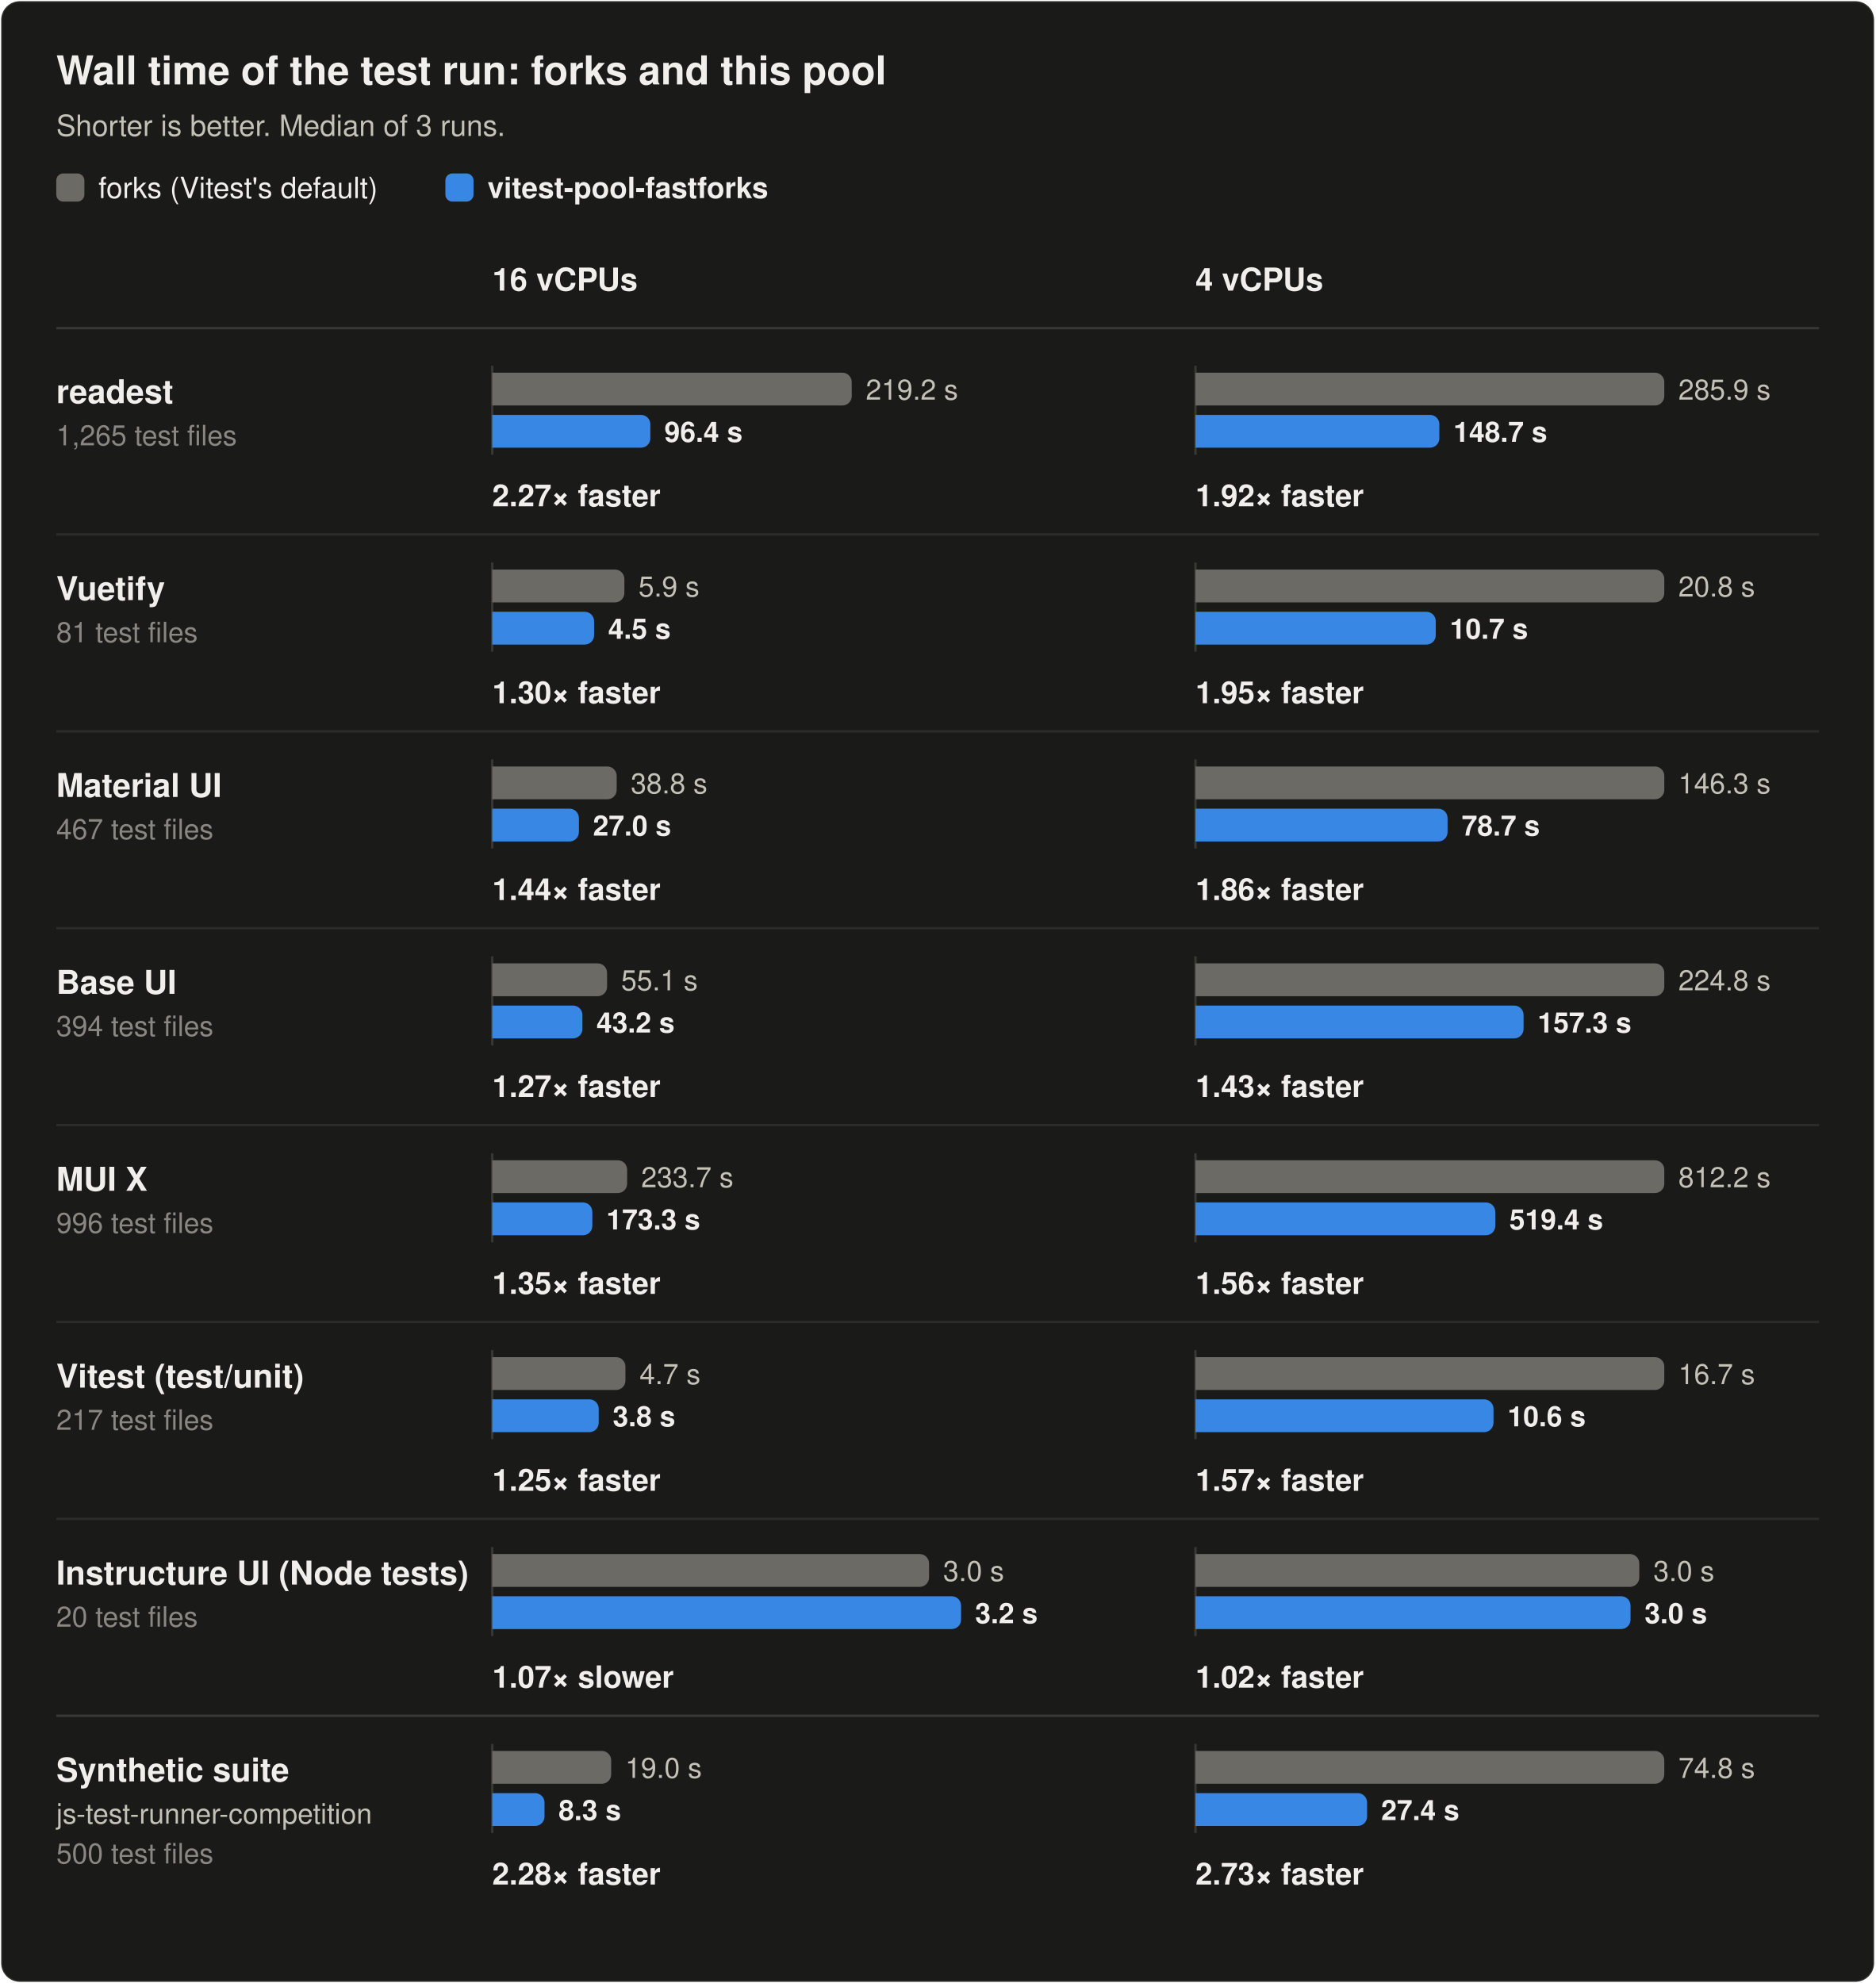
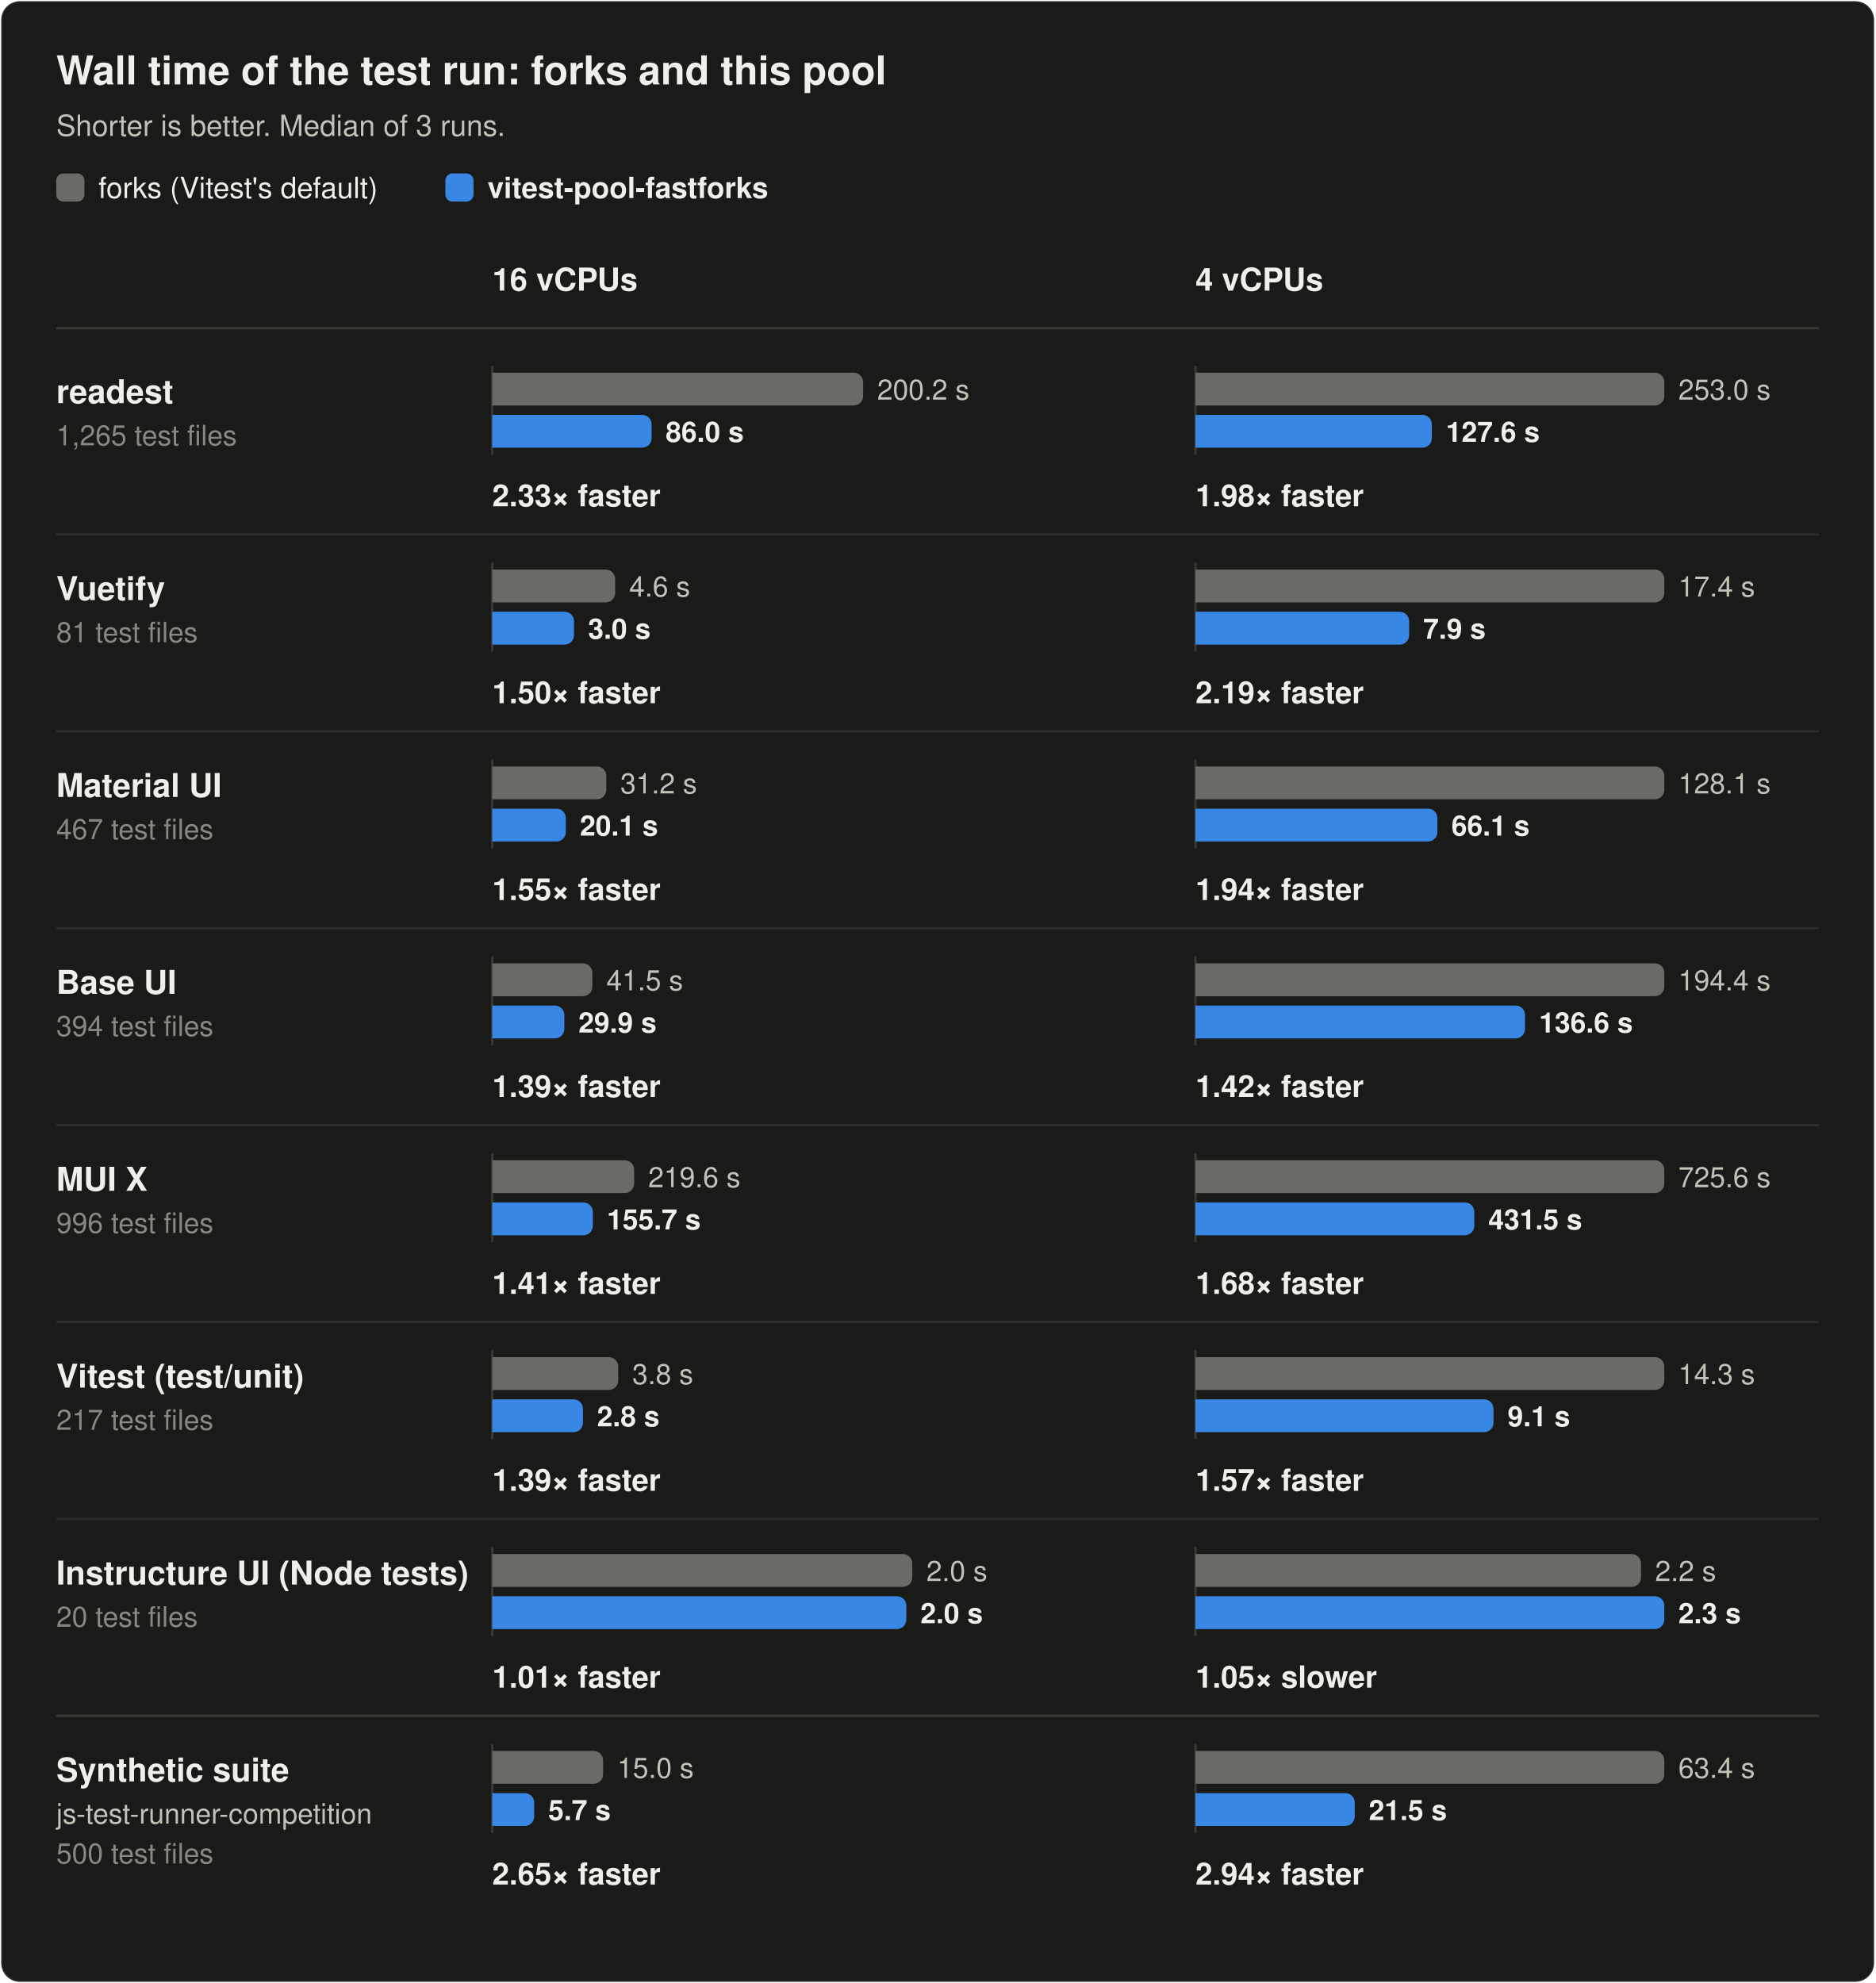
<svg xmlns="http://www.w3.org/2000/svg" width="800" height="846" viewBox="0 0 800 846" role="img" font-family="system-ui, -apple-system, &quot;Segoe UI&quot;, Helvetica, Arial, sans-serif">
  <rect x="0.5" y="0.5" width="799" height="845" rx="8" fill="#1a1a19" stroke="rgba(255,255,255,0.10)" />
  <text x="24" y="36" font-size="17" font-weight="600" fill="#f0efec" text-anchor="start">Wall time of the test run: forks and this pool</text>
  <text x="24" y="58" font-size="12.5" font-weight="400" fill="#c3c2b7" text-anchor="start">Shorter is better. Median of 3 runs.</text>
  <rect x="24" y="74" width="12" height="12" rx="3" fill="#6b6a65" />
  <text x="42" y="84.5" font-size="12.5" font-weight="400" fill="#f0efec" text-anchor="start">forks (Vitest's default)</text>
  <rect x="190" y="74" width="12" height="12" rx="3" fill="#3987e5" />
  <text x="208" y="84.5" font-size="12.5" font-weight="600" fill="#f0efec" text-anchor="start">vitest-pool-fastforks</text>
  <text x="210" y="124" font-size="13.5" font-weight="600" fill="#f0efec" text-anchor="start">16 vCPUs</text>
  <text x="510" y="124" font-size="13.5" font-weight="600" fill="#f0efec" text-anchor="start">4 vCPUs</text>
  <line x1="24" x2="776" y1="140" y2="140" stroke="#383835" />
  <text x="24" y="172" font-size="14" font-weight="600" fill="#f0efec" text-anchor="start">readest</text>
  <text x="24" y="190" font-size="12" font-weight="400" fill="#898781" text-anchor="start">1,265 test files</text>
  <line x1="210" x2="210" y1="156" y2="194" stroke="#383835" />
-   <path fill="#6b6a65" d="M210 159H359.356A4 4 0 0 1 363.356 163V169A4 4 0 0 1 359.356 173H210Z" />
-   <text x="369.356" y="170.5" font-size="12" font-weight="400" fill="#c3c2b7" text-anchor="start">219.2 s</text>
-   <path fill="#3987e5" d="M210 177H273.442A4 4 0 0 1 277.442 181V187A4 4 0 0 1 273.442 191H210Z" />
-   <text x="283.442" y="188.5" font-size="12" font-weight="600" fill="#f0efec" text-anchor="start">96.4 s</text>
-   <text x="210" y="216" font-size="13" font-weight="600" fill="#f0efec" text-anchor="start">2.27× faster</text>
+   <path fill="#6b6a65" d="M210 159H364.21A4 4 0 0 1 368.21 163V169A4 4 0 0 1 364.21 173H210Z" />
+   <text x="374.21" y="170.5" font-size="12" font-weight="400" fill="#c3c2b7" text-anchor="start">200.2 s</text>
+   <path fill="#3987e5" d="M210 177H273.968A4 4 0 0 1 277.968 181V187A4 4 0 0 1 273.968 191H210Z" />
+   <text x="283.968" y="188.5" font-size="12" font-weight="600" fill="#f0efec" text-anchor="start">86.0 s</text>
+   <text x="210" y="216" font-size="13" font-weight="600" fill="#f0efec" text-anchor="start">2.33× faster</text>
  <line x1="510" x2="510" y1="156" y2="194" stroke="#383835" />
  <path fill="#6b6a65" d="M510 159H706A4 4 0 0 1 710 163V169A4 4 0 0 1 706 173H510Z" />
-   <text x="716" y="170.5" font-size="12" font-weight="400" fill="#c3c2b7" text-anchor="start">285.9 s</text>
-   <path fill="#3987e5" d="M510 177H610.039A4 4 0 0 1 614.039 181V187A4 4 0 0 1 610.039 191H510Z" />
-   <text x="620.039" y="188.5" font-size="12" font-weight="600" fill="#f0efec" text-anchor="start">148.7 s</text>
-   <text x="510" y="216" font-size="13" font-weight="600" fill="#f0efec" text-anchor="start">1.92× faster</text>
+   <text x="716" y="170.5" font-size="12" font-weight="400" fill="#c3c2b7" text-anchor="start">253.0 s</text>
+   <path fill="#3987e5" d="M510 177H606.833A4 4 0 0 1 610.833 181V187A4 4 0 0 1 606.833 191H510Z" />
+   <text x="616.833" y="188.5" font-size="12" font-weight="600" fill="#f0efec" text-anchor="start">127.6 s</text>
+   <text x="510" y="216" font-size="13" font-weight="600" fill="#f0efec" text-anchor="start">1.98× faster</text>
  <line x1="24" x2="776" y1="228" y2="228" stroke="#2c2c2a" />
  <text x="24" y="256" font-size="14" font-weight="600" fill="#f0efec" text-anchor="start">Vuetify</text>
  <text x="24" y="274" font-size="12" font-weight="400" fill="#898781" text-anchor="start">81 test files</text>
  <line x1="210" x2="210" y1="240" y2="278" stroke="#383835" />
-   <path fill="#6b6a65" d="M210 243H262.368A4 4 0 0 1 266.368 247V253A4 4 0 0 1 262.368 257H210Z" />
-   <text x="272.368" y="254.5" font-size="12" font-weight="400" fill="#c3c2b7" text-anchor="start">5.9 s</text>
-   <path fill="#3987e5" d="M210 261H249.45A4 4 0 0 1 253.45 265V271A4 4 0 0 1 249.45 275H210Z" />
-   <text x="259.45" y="272.5" font-size="12" font-weight="600" fill="#f0efec" text-anchor="start">4.5 s</text>
-   <text x="210" y="300" font-size="13" font-weight="600" fill="#f0efec" text-anchor="start">1.30× faster</text>
+   <path fill="#6b6a65" d="M210 243H258.421A4 4 0 0 1 262.421 247V253A4 4 0 0 1 258.421 257H210Z" />
+   <text x="268.421" y="254.5" font-size="12" font-weight="400" fill="#c3c2b7" text-anchor="start">4.6 s</text>
+   <path fill="#3987e5" d="M210 261H240.879A4 4 0 0 1 244.879 265V271A4 4 0 0 1 240.879 275H210Z" />
+   <text x="250.879" y="272.5" font-size="12" font-weight="600" fill="#f0efec" text-anchor="start">3.0 s</text>
+   <text x="210" y="300" font-size="13" font-weight="600" fill="#f0efec" text-anchor="start">1.50× faster</text>
  <line x1="510" x2="510" y1="240" y2="278" stroke="#383835" />
  <path fill="#6b6a65" d="M510 243H706A4 4 0 0 1 710 247V253A4 4 0 0 1 706 257H510Z" />
-   <text x="716" y="254.5" font-size="12" font-weight="400" fill="#c3c2b7" text-anchor="start">20.8 s</text>
-   <path fill="#3987e5" d="M510 261H608.507A4 4 0 0 1 612.507 265V271A4 4 0 0 1 608.507 275H510Z" />
-   <text x="618.507" y="272.5" font-size="12" font-weight="600" fill="#f0efec" text-anchor="start">10.7 s</text>
-   <text x="510" y="300" font-size="13" font-weight="600" fill="#f0efec" text-anchor="start">1.95× faster</text>
+   <text x="716" y="254.5" font-size="12" font-weight="400" fill="#c3c2b7" text-anchor="start">17.4 s</text>
+   <path fill="#3987e5" d="M510 261H597.142A4 4 0 0 1 601.142 265V271A4 4 0 0 1 597.142 275H510Z" />
+   <text x="607.142" y="272.5" font-size="12" font-weight="600" fill="#f0efec" text-anchor="start">7.9 s</text>
+   <text x="510" y="300" font-size="13" font-weight="600" fill="#f0efec" text-anchor="start">2.19× faster</text>
  <line x1="24" x2="776" y1="312" y2="312" stroke="#2c2c2a" />
  <text x="24" y="340" font-size="14" font-weight="600" fill="#f0efec" text-anchor="start">Material UI</text>
  <text x="24" y="358" font-size="12" font-weight="400" fill="#898781" text-anchor="start">467 test files</text>
  <line x1="210" x2="210" y1="324" y2="362" stroke="#383835" />
-   <path fill="#6b6a65" d="M210 327H259.081A4 4 0 0 1 263.081 331V337A4 4 0 0 1 259.081 341H210Z" />
-   <text x="269.081" y="338.5" font-size="12" font-weight="400" fill="#c3c2b7" text-anchor="start">38.8 s</text>
-   <path fill="#3987e5" d="M210 345H242.967A4 4 0 0 1 246.967 349V355A4 4 0 0 1 242.967 359H210Z" />
-   <text x="252.967" y="356.5" font-size="12" font-weight="600" fill="#f0efec" text-anchor="start">27.0 s</text>
-   <text x="210" y="384" font-size="13" font-weight="600" fill="#f0efec" text-anchor="start">1.44× faster</text>
+   <path fill="#6b6a65" d="M210 327H254.645A4 4 0 0 1 258.645 331V337A4 4 0 0 1 254.645 341H210Z" />
+   <text x="264.645" y="338.5" font-size="12" font-weight="400" fill="#c3c2b7" text-anchor="start">31.2 s</text>
+   <path fill="#3987e5" d="M210 345H237.392A4 4 0 0 1 241.392 349V355A4 4 0 0 1 237.392 359H210Z" />
+   <text x="247.392" y="356.5" font-size="12" font-weight="600" fill="#f0efec" text-anchor="start">20.1 s</text>
+   <text x="210" y="384" font-size="13" font-weight="600" fill="#f0efec" text-anchor="start">1.55× faster</text>
  <line x1="510" x2="510" y1="324" y2="362" stroke="#383835" />
  <path fill="#6b6a65" d="M510 327H706A4 4 0 0 1 710 331V337A4 4 0 0 1 706 341H510Z" />
-   <text x="716" y="338.5" font-size="12" font-weight="400" fill="#c3c2b7" text-anchor="start">146.3 s</text>
-   <path fill="#3987e5" d="M510 345H613.549A4 4 0 0 1 617.549 349V355A4 4 0 0 1 613.549 359H510Z" />
-   <text x="623.549" y="356.5" font-size="12" font-weight="600" fill="#f0efec" text-anchor="start">78.7 s</text>
-   <text x="510" y="384" font-size="13" font-weight="600" fill="#f0efec" text-anchor="start">1.86× faster</text>
+   <text x="716" y="338.5" font-size="12" font-weight="400" fill="#c3c2b7" text-anchor="start">128.1 s</text>
+   <path fill="#3987e5" d="M510 345H609.198A4 4 0 0 1 613.198 349V355A4 4 0 0 1 609.198 359H510Z" />
+   <text x="619.198" y="356.5" font-size="12" font-weight="600" fill="#f0efec" text-anchor="start">66.1 s</text>
+   <text x="510" y="384" font-size="13" font-weight="600" fill="#f0efec" text-anchor="start">1.94× faster</text>
  <line x1="24" x2="776" y1="396" y2="396" stroke="#2c2c2a" />
  <text x="24" y="424" font-size="14" font-weight="600" fill="#f0efec" text-anchor="start">Base UI</text>
  <text x="24" y="442" font-size="12" font-weight="400" fill="#898781" text-anchor="start">394 test files</text>
  <line x1="210" x2="210" y1="408" y2="446" stroke="#383835" />
-   <path fill="#6b6a65" d="M210 411H254.981A4 4 0 0 1 258.981 415V421A4 4 0 0 1 254.981 425H210Z" />
-   <text x="264.981" y="422.5" font-size="12" font-weight="400" fill="#c3c2b7" text-anchor="start">55.1 s</text>
-   <path fill="#3987e5" d="M210 429H244.462A4 4 0 0 1 248.462 433V439A4 4 0 0 1 244.462 443H210Z" />
-   <text x="254.462" y="440.5" font-size="12" font-weight="600" fill="#f0efec" text-anchor="start">43.2 s</text>
-   <text x="210" y="468" font-size="13" font-weight="600" fill="#f0efec" text-anchor="start">1.27× faster</text>
+   <path fill="#6b6a65" d="M210 411H248.696A4 4 0 0 1 252.696 415V421A4 4 0 0 1 248.696 425H210Z" />
+   <text x="258.696" y="422.5" font-size="12" font-weight="400" fill="#c3c2b7" text-anchor="start">41.5 s</text>
+   <path fill="#3987e5" d="M210 429H236.753A4 4 0 0 1 240.753 433V439A4 4 0 0 1 236.753 443H210Z" />
+   <text x="246.753" y="440.5" font-size="12" font-weight="600" fill="#f0efec" text-anchor="start">29.9 s</text>
+   <text x="210" y="468" font-size="13" font-weight="600" fill="#f0efec" text-anchor="start">1.39× faster</text>
  <line x1="510" x2="510" y1="408" y2="446" stroke="#383835" />
  <path fill="#6b6a65" d="M510 411H706A4 4 0 0 1 710 415V421A4 4 0 0 1 706 425H510Z" />
-   <text x="716" y="422.5" font-size="12" font-weight="400" fill="#c3c2b7" text-anchor="start">224.8 s</text>
-   <path fill="#3987e5" d="M510 429H645.967A4 4 0 0 1 649.967 433V439A4 4 0 0 1 645.967 443H510Z" />
-   <text x="655.967" y="440.5" font-size="12" font-weight="600" fill="#f0efec" text-anchor="start">157.3 s</text>
-   <text x="510" y="468" font-size="13" font-weight="600" fill="#f0efec" text-anchor="start">1.43× faster</text>
+   <text x="716" y="422.5" font-size="12" font-weight="400" fill="#c3c2b7" text-anchor="start">194.4 s</text>
+   <path fill="#3987e5" d="M510 429H646.574A4 4 0 0 1 650.574 433V439A4 4 0 0 1 646.574 443H510Z" />
+   <text x="656.574" y="440.5" font-size="12" font-weight="600" fill="#f0efec" text-anchor="start">136.6 s</text>
+   <text x="510" y="468" font-size="13" font-weight="600" fill="#f0efec" text-anchor="start">1.42× faster</text>
  <line x1="24" x2="776" y1="480" y2="480" stroke="#2c2c2a" />
  <text x="24" y="508" font-size="14" font-weight="600" fill="#f0efec" text-anchor="start">MUI X</text>
  <text x="24" y="526" font-size="12" font-weight="400" fill="#898781" text-anchor="start">996 test files</text>
  <line x1="210" x2="210" y1="492" y2="530" stroke="#383835" />
-   <path fill="#6b6a65" d="M210 495H263.542A4 4 0 0 1 267.542 499V505A4 4 0 0 1 263.542 509H210Z" />
-   <text x="273.542" y="506.5" font-size="12" font-weight="400" fill="#c3c2b7" text-anchor="start">233.7 s</text>
-   <path fill="#3987e5" d="M210 513H248.688A4 4 0 0 1 252.688 517V523A4 4 0 0 1 248.688 527H210Z" />
-   <text x="258.688" y="524.5" font-size="12" font-weight="600" fill="#f0efec" text-anchor="start">173.3 s</text>
-   <text x="210" y="552" font-size="13" font-weight="600" fill="#f0efec" text-anchor="start">1.35× faster</text>
+   <path fill="#6b6a65" d="M210 495H266.529A4 4 0 0 1 270.529 499V505A4 4 0 0 1 266.529 509H210Z" />
+   <text x="276.529" y="506.5" font-size="12" font-weight="400" fill="#c3c2b7" text-anchor="start">219.6 s</text>
+   <path fill="#3987e5" d="M210 513H248.907A4 4 0 0 1 252.907 517V523A4 4 0 0 1 248.907 527H210Z" />
+   <text x="258.907" y="524.5" font-size="12" font-weight="600" fill="#f0efec" text-anchor="start">155.7 s</text>
+   <text x="210" y="552" font-size="13" font-weight="600" fill="#f0efec" text-anchor="start">1.41× faster</text>
  <line x1="510" x2="510" y1="492" y2="530" stroke="#383835" />
  <path fill="#6b6a65" d="M510 495H706A4 4 0 0 1 710 499V505A4 4 0 0 1 706 509H510Z" />
-   <text x="716" y="506.5" font-size="12" font-weight="400" fill="#c3c2b7" text-anchor="start">812.2 s</text>
-   <path fill="#3987e5" d="M510 513H633.899A4 4 0 0 1 637.899 517V523A4 4 0 0 1 633.899 527H510Z" />
-   <text x="643.899" y="524.5" font-size="12" font-weight="600" fill="#f0efec" text-anchor="start">519.4 s</text>
-   <text x="510" y="552" font-size="13" font-weight="600" fill="#f0efec" text-anchor="start">1.56× faster</text>
+   <text x="716" y="506.5" font-size="12" font-weight="400" fill="#c3c2b7" text-anchor="start">725.6 s</text>
+   <path fill="#3987e5" d="M510 513H624.937A4 4 0 0 1 628.937 517V523A4 4 0 0 1 624.937 527H510Z" />
+   <text x="634.937" y="524.5" font-size="12" font-weight="600" fill="#f0efec" text-anchor="start">431.5 s</text>
+   <text x="510" y="552" font-size="13" font-weight="600" fill="#f0efec" text-anchor="start">1.68× faster</text>
  <line x1="24" x2="776" y1="564" y2="564" stroke="#2c2c2a" />
  <text x="24" y="592" font-size="14" font-weight="600" fill="#f0efec" text-anchor="start">Vitest (test/unit)</text>
  <text x="24" y="610" font-size="12" font-weight="400" fill="#898781" text-anchor="start">217 test files</text>
  <line x1="210" x2="210" y1="576" y2="614" stroke="#383835" />
-   <path fill="#6b6a65" d="M210 579H262.812A4 4 0 0 1 266.812 583V589A4 4 0 0 1 262.812 593H210Z" />
-   <text x="272.812" y="590.5" font-size="12" font-weight="400" fill="#c3c2b7" text-anchor="start">4.7 s</text>
-   <path fill="#3987e5" d="M210 597H251.414A4 4 0 0 1 255.414 601V607A4 4 0 0 1 251.414 611H210Z" />
-   <text x="261.414" y="608.5" font-size="12" font-weight="600" fill="#f0efec" text-anchor="start">3.8 s</text>
-   <text x="210" y="636" font-size="13" font-weight="600" fill="#f0efec" text-anchor="start">1.25× faster</text>
+   <path fill="#6b6a65" d="M210 579H259.717A4 4 0 0 1 263.717 583V589A4 4 0 0 1 259.717 593H210Z" />
+   <text x="269.717" y="590.5" font-size="12" font-weight="400" fill="#c3c2b7" text-anchor="start">3.8 s</text>
+   <path fill="#3987e5" d="M210 597H244.696A4 4 0 0 1 248.696 601V607A4 4 0 0 1 244.696 611H210Z" />
+   <text x="254.696" y="608.5" font-size="12" font-weight="600" fill="#f0efec" text-anchor="start">2.8 s</text>
+   <text x="210" y="636" font-size="13" font-weight="600" fill="#f0efec" text-anchor="start">1.39× faster</text>
  <line x1="510" x2="510" y1="576" y2="614" stroke="#383835" />
  <path fill="#6b6a65" d="M510 579H706A4 4 0 0 1 710 583V589A4 4 0 0 1 706 593H510Z" />
-   <text x="716" y="590.5" font-size="12" font-weight="400" fill="#c3c2b7" text-anchor="start">16.7 s</text>
-   <path fill="#3987e5" d="M510 597H633.134A4 4 0 0 1 637.134 601V607A4 4 0 0 1 633.134 611H510Z" />
-   <text x="643.134" y="608.5" font-size="12" font-weight="600" fill="#f0efec" text-anchor="start">10.6 s</text>
+   <text x="716" y="590.5" font-size="12" font-weight="400" fill="#c3c2b7" text-anchor="start">14.3 s</text>
+   <path fill="#3987e5" d="M510 597H633.139A4 4 0 0 1 637.139 601V607A4 4 0 0 1 633.139 611H510Z" />
+   <text x="643.139" y="608.5" font-size="12" font-weight="600" fill="#f0efec" text-anchor="start">9.1 s</text>
  <text x="510" y="636" font-size="13" font-weight="600" fill="#f0efec" text-anchor="start">1.57× faster</text>
  <line x1="24" x2="776" y1="648" y2="648" stroke="#2c2c2a" />
  <text x="24" y="676" font-size="14" font-weight="600" fill="#f0efec" text-anchor="start">Instructure UI (Node tests)</text>
  <text x="24" y="694" font-size="12" font-weight="400" fill="#898781" text-anchor="start">20 test files</text>
  <line x1="210" x2="210" y1="660" y2="698" stroke="#383835" />
-   <path fill="#6b6a65" d="M210 663H392.347A4 4 0 0 1 396.347 667V673A4 4 0 0 1 392.347 677H210Z" />
-   <text x="402.347" y="674.5" font-size="12" font-weight="400" fill="#c3c2b7" text-anchor="start">3.0 s</text>
-   <path fill="#3987e5" d="M210 681H406A4 4 0 0 1 410 685V691A4 4 0 0 1 406 695H210Z" />
-   <text x="416" y="692.5" font-size="12" font-weight="600" fill="#f0efec" text-anchor="start">3.2 s</text>
-   <text x="210" y="720" font-size="13" font-weight="600" fill="#f0efec" text-anchor="start">1.07× slower</text>
+   <path fill="#6b6a65" d="M210 663H385.192A4 4 0 0 1 389.192 667V673A4 4 0 0 1 385.192 677H210Z" />
+   <text x="395.192" y="674.5" font-size="12" font-weight="400" fill="#c3c2b7" text-anchor="start">2.0 s</text>
+   <path fill="#3987e5" d="M210 681H382.646A4 4 0 0 1 386.646 685V691A4 4 0 0 1 382.646 695H210Z" />
+   <text x="392.646" y="692.5" font-size="12" font-weight="600" fill="#f0efec" text-anchor="start">2.0 s</text>
+   <text x="210" y="720" font-size="13" font-weight="600" fill="#f0efec" text-anchor="start">1.01× faster</text>
  <line x1="510" x2="510" y1="660" y2="698" stroke="#383835" />
-   <path fill="#6b6a65" d="M510 663H695.339A4 4 0 0 1 699.339 667V673A4 4 0 0 1 695.339 677H510Z" />
-   <text x="705.339" y="674.5" font-size="12" font-weight="400" fill="#c3c2b7" text-anchor="start">3.0 s</text>
-   <path fill="#3987e5" d="M510 681H691.599A4 4 0 0 1 695.599 685V691A4 4 0 0 1 691.599 695H510Z" />
-   <text x="701.599" y="692.5" font-size="12" font-weight="600" fill="#f0efec" text-anchor="start">3.0 s</text>
-   <text x="510" y="720" font-size="13" font-weight="600" fill="#f0efec" text-anchor="start">1.02× faster</text>
+   <path fill="#6b6a65" d="M510 663H696.079A4 4 0 0 1 700.079 667V673A4 4 0 0 1 696.079 677H510Z" />
+   <text x="706.079" y="674.5" font-size="12" font-weight="400" fill="#c3c2b7" text-anchor="start">2.2 s</text>
+   <path fill="#3987e5" d="M510 681H706A4 4 0 0 1 710 685V691A4 4 0 0 1 706 695H510Z" />
+   <text x="716" y="692.5" font-size="12" font-weight="600" fill="#f0efec" text-anchor="start">2.3 s</text>
+   <text x="510" y="720" font-size="13" font-weight="600" fill="#f0efec" text-anchor="start">1.05× slower</text>
  <line x1="24" x2="776" y1="732" y2="732" stroke="#383835" />
  <text x="24" y="760" font-size="14" font-weight="600" fill="#f0efec" text-anchor="start">Synthetic suite</text>
  <text x="24" y="778" font-size="12" font-weight="400" fill="#c3c2b7" text-anchor="start">js-test-runner-competition</text>
  <text x="24" y="795" font-size="12" font-weight="400" fill="#898781" text-anchor="start">500 test files</text>
  <line x1="210" x2="210" y1="744" y2="782" stroke="#383835" />
-   <path fill="#6b6a65" d="M210 747H256.733A4 4 0 0 1 260.733 751V757A4 4 0 0 1 256.733 761H210Z" />
-   <text x="266.733" y="758.5" font-size="12" font-weight="400" fill="#c3c2b7" text-anchor="start">19.0 s</text>
-   <path fill="#3987e5" d="M210 765H228.292A4 4 0 0 1 232.292 769V775A4 4 0 0 1 228.292 779H210Z" />
-   <text x="238.292" y="776.5" font-size="12" font-weight="600" fill="#f0efec" text-anchor="start">8.3 s</text>
-   <text x="210" y="804" font-size="13" font-weight="600" fill="#f0efec" text-anchor="start">2.28× faster</text>
+   <path fill="#6b6a65" d="M210 747H253.29A4 4 0 0 1 257.29 751V757A4 4 0 0 1 253.29 761H210Z" />
+   <text x="263.29" y="758.5" font-size="12" font-weight="400" fill="#c3c2b7" text-anchor="start">15.0 s</text>
+   <path fill="#3987e5" d="M210 765H223.878A4 4 0 0 1 227.878 769V775A4 4 0 0 1 223.878 779H210Z" />
+   <text x="233.878" y="776.5" font-size="12" font-weight="600" fill="#f0efec" text-anchor="start">5.7 s</text>
+   <text x="210" y="804" font-size="13" font-weight="600" fill="#f0efec" text-anchor="start">2.65× faster</text>
  <line x1="510" x2="510" y1="744" y2="782" stroke="#383835" />
  <path fill="#6b6a65" d="M510 747H706A4 4 0 0 1 710 751V757A4 4 0 0 1 706 761H510Z" />
-   <text x="716" y="758.5" font-size="12" font-weight="400" fill="#c3c2b7" text-anchor="start">74.8 s</text>
-   <path fill="#3987e5" d="M510 765H579.215A4 4 0 0 1 583.215 769V775A4 4 0 0 1 579.215 779H510Z" />
-   <text x="589.215" y="776.5" font-size="12" font-weight="600" fill="#f0efec" text-anchor="start">27.4 s</text>
-   <text x="510" y="804" font-size="13" font-weight="600" fill="#f0efec" text-anchor="start">2.73× faster</text>
+   <text x="716" y="758.5" font-size="12" font-weight="400" fill="#c3c2b7" text-anchor="start">63.4 s</text>
+   <path fill="#3987e5" d="M510 765H573.93A4 4 0 0 1 577.93 769V775A4 4 0 0 1 573.93 779H510Z" />
+   <text x="583.93" y="776.5" font-size="12" font-weight="600" fill="#f0efec" text-anchor="start">21.5 s</text>
+   <text x="510" y="804" font-size="13" font-weight="600" fill="#f0efec" text-anchor="start">2.94× faster</text>
</svg>
